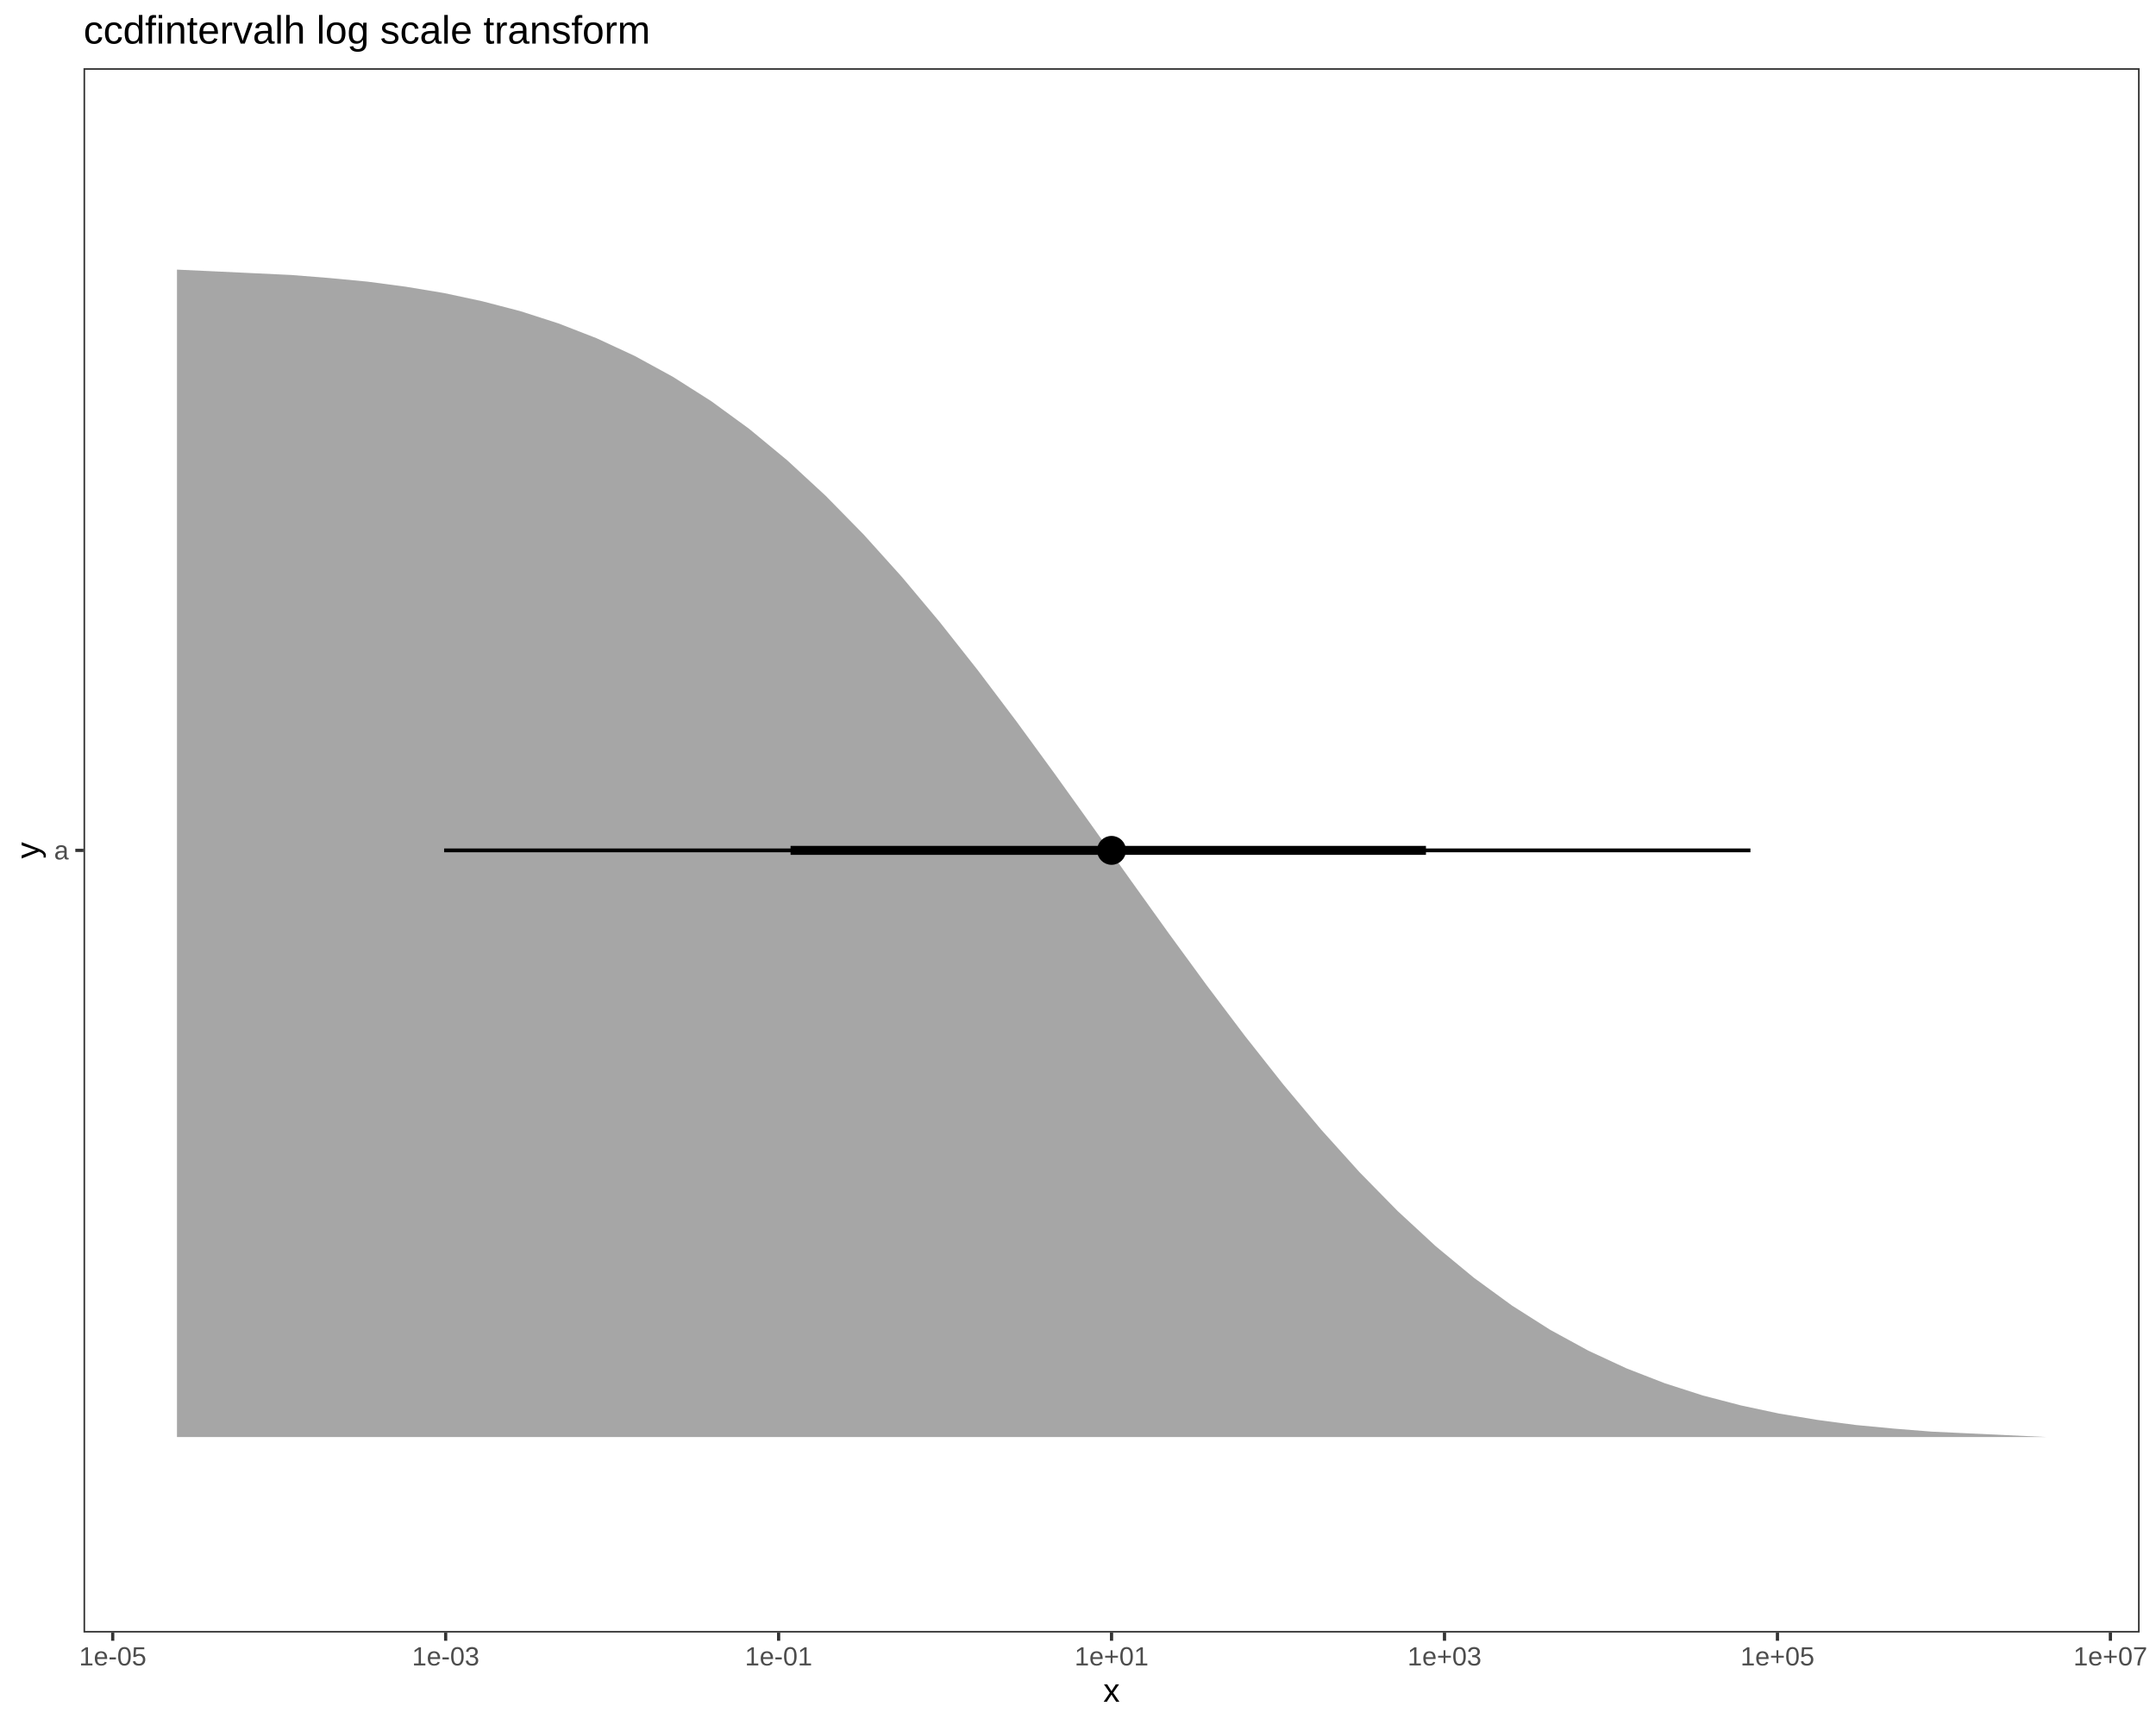
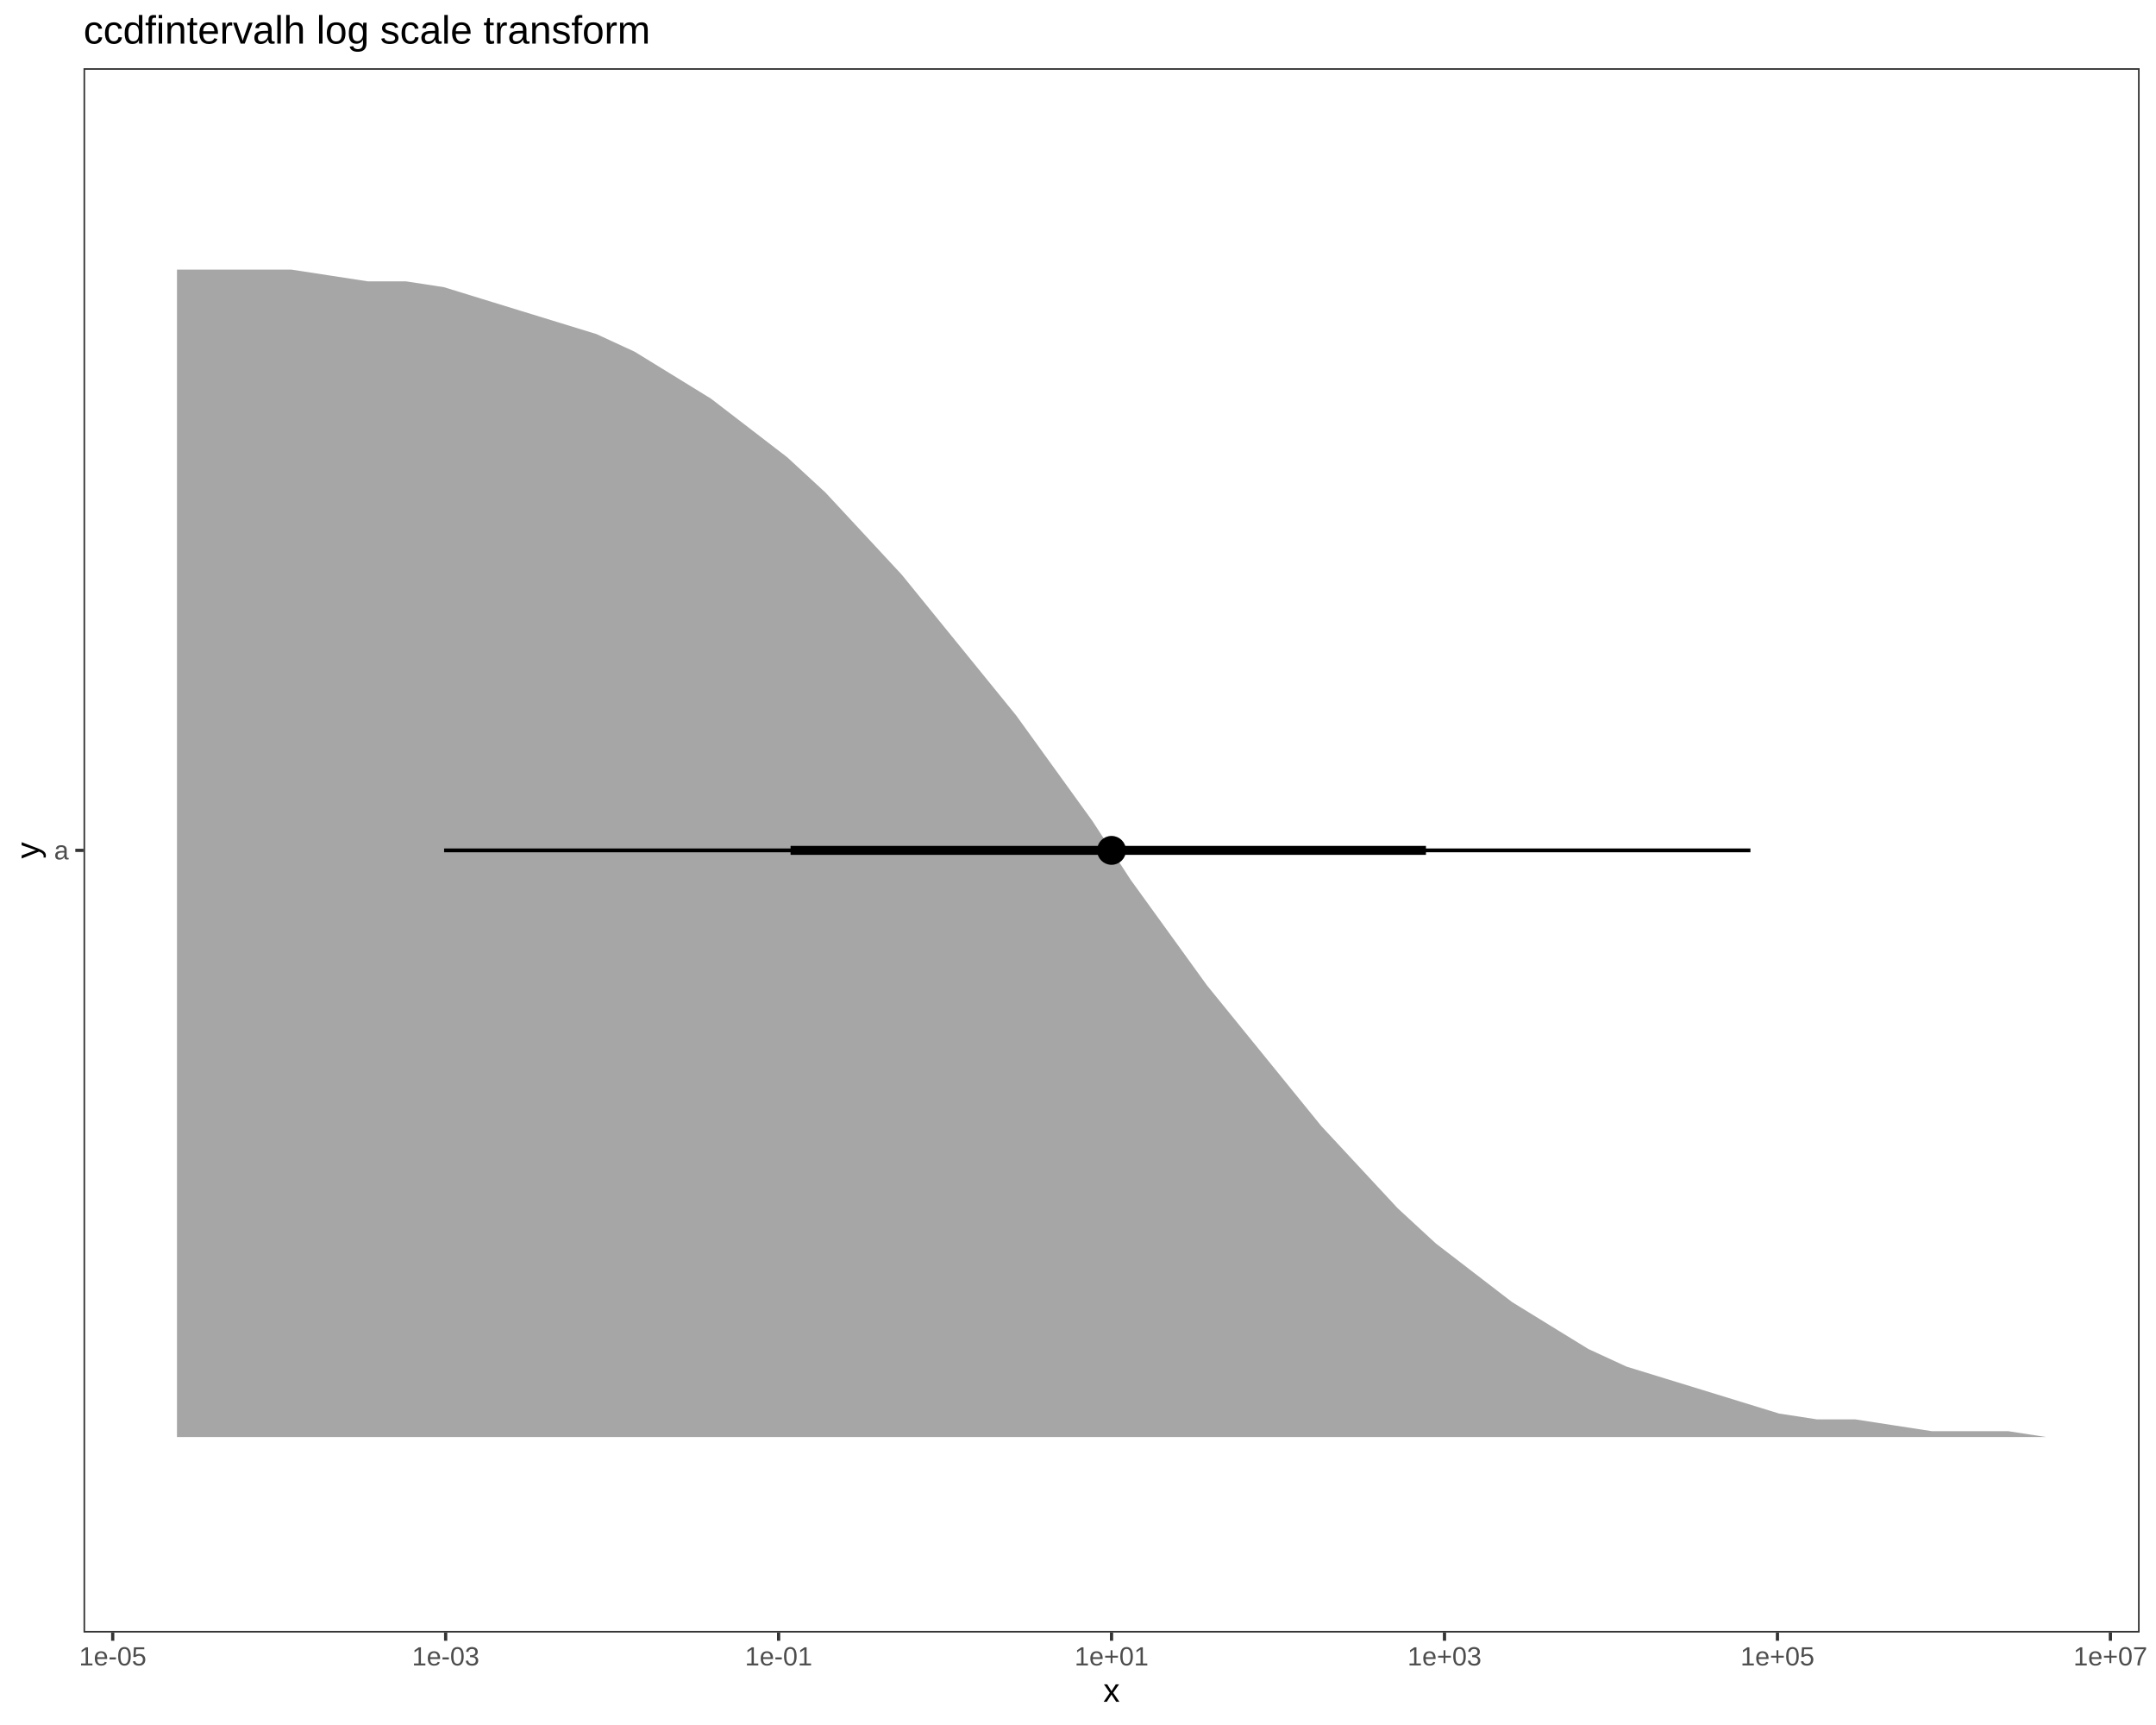
<svg xmlns="http://www.w3.org/2000/svg" viewBox="0 0 720.00 576.00">
  <defs>
    <style type="text/css">
    line, polyline, polygon, path, rect, circle {
      fill: none;
      stroke: #000000;
      stroke-linecap: round;
      stroke-linejoin: round;
      stroke-miterlimit: 10.00;
    }
  </style>
  </defs>
  <rect width="100%" height="100%" style="stroke: none; fill: #FFFFFF;" />
  <rect x="0.00" y="0.00" width="720.00" height="576.00" style="stroke-width: 1.07; stroke: #FFFFFF; fill: #FFFFFF;" />
  <defs>
    <clipPath id="cpMjcuODl8NzE0LjUyfDU0NS4xM3wyMi43Nw==">
      <rect x="27.89" y="22.77" width="686.64" height="522.36" />
    </clipPath>
  </defs>
  <rect x="27.89" y="22.77" width="686.64" height="522.36" style="stroke-width: 1.07; stroke: none; fill: #FFFFFF;" clip-path="url(#cpMjcuODl8NzE0LjUyfDU0NS4xM3wyMi43Nw==)" />
-   <polygon points="59.10,90.03 71.83,90.62 84.57,91.22 97.31,91.82 110.05,92.84 122.79,94.05 135.53,95.74 148.27,97.85 161.01,100.58 173.75,103.89 186.49,107.99 199.23,112.94 211.96,118.85 224.70,125.81 237.44,133.90 250.18,143.19 262.92,153.72 275.66,165.48 288.40,178.46 301.14,192.59 313.88,207.78 326.62,223.90 339.36,240.77 352.09,258.20 364.83,275.98 377.57,293.88 390.31,311.66 403.05,329.09 415.79,345.96 428.53,362.08 441.27,377.27 454.01,391.40 466.75,404.38 479.48,416.14 492.22,426.67 504.96,435.96 517.70,444.05 530.44,451.01 543.18,456.92 555.92,461.87 568.66,465.97 581.40,469.29 594.14,472.01 606.88,474.12 619.61,475.81 632.35,477.02 645.09,478.04 657.83,478.64 670.57,479.24 683.31,479.84 683.31,479.84 670.57,479.84 657.83,479.84 645.09,479.84 632.35,479.84 619.61,479.84 606.88,479.84 594.14,479.84 581.40,479.84 568.66,479.84 555.92,479.84 543.18,479.84 530.44,479.84 517.70,479.84 504.96,479.84 492.22,479.84 479.48,479.84 466.75,479.84 454.01,479.84 441.27,479.84 428.53,479.84 415.79,479.84 403.05,479.84 390.31,479.84 377.57,479.84 364.83,479.84 352.09,479.84 339.36,479.84 326.62,479.84 313.88,479.84 301.14,479.84 288.40,479.84 275.66,479.84 262.92,479.84 250.18,479.84 237.44,479.84 224.70,479.84 211.96,479.84 199.23,479.84 186.49,479.84 173.75,479.84 161.01,479.84 148.27,479.84 135.53,479.84 122.79,479.84 110.05,479.84 97.31,479.84 84.57,479.84 71.83,479.84 59.10,479.84 " style="stroke-width: 2.13; stroke: none; fill: #A6A6A6;" clip-path="url(#cpMjcuODl8NzE0LjUyfDU0NS4xM3wyMi43Nw==)" />
+   <polygon points="59.10,90.03 71.83,90.03 84.57,90.03 97.31,90.03 110.05,91.98 122.79,93.94 135.53,93.94 148.27,95.90 161.01,99.82 173.75,103.74 186.49,107.65 199.23,111.57 211.96,117.45 224.70,125.28 237.44,133.12 250.18,142.91 262.92,152.71 275.66,164.46 288.40,178.17 301.14,191.89 313.88,207.56 326.62,223.23 339.36,238.90 352.09,256.53 364.83,274.16 377.57,293.75 390.31,311.37 403.05,329.00 415.79,344.68 428.53,360.35 441.27,376.02 454.01,389.73 466.75,403.44 479.48,415.19 492.22,424.99 504.96,434.78 517.70,442.62 530.44,450.45 543.18,456.33 555.92,460.25 568.66,464.16 581.40,468.08 594.14,472.00 606.88,473.96 619.61,473.96 632.35,475.92 645.09,477.88 657.83,477.88 670.57,477.88 683.31,479.84 683.31,479.84 670.57,479.84 657.83,479.84 645.09,479.84 632.35,479.84 619.61,479.84 606.88,479.84 594.14,479.84 581.40,479.84 568.66,479.84 555.92,479.84 543.18,479.84 530.44,479.84 517.70,479.84 504.96,479.84 492.22,479.84 479.48,479.84 466.75,479.84 454.01,479.84 441.27,479.84 428.53,479.84 415.79,479.84 403.05,479.84 390.31,479.84 377.57,479.84 364.83,479.84 352.09,479.84 339.36,479.84 326.62,479.84 313.88,479.84 301.14,479.84 288.40,479.84 275.66,479.84 262.92,479.84 250.18,479.84 237.44,479.84 224.70,479.84 211.96,479.84 199.23,479.84 186.49,479.84 173.75,479.84 161.01,479.84 148.27,479.84 135.53,479.84 122.79,479.84 110.05,479.84 97.31,479.84 84.57,479.84 71.83,479.84 59.10,479.84 " style="stroke-width: 2.13; stroke: none; fill: #A6A6A6;" clip-path="url(#cpMjcuODl8NzE0LjUyfDU0NS4xM3wyMi43Nw==)" />
  <line x1="148.31" y1="283.95" x2="584.56" y2="283.95" style="stroke-width: 1.28; stroke-linecap: butt;" clip-path="url(#cpMjcuODl8NzE0LjUyfDU0NS4xM3wyMi43Nw==)" />
  <line x1="264.01" y1="283.95" x2="476.20" y2="283.95" style="stroke-width: 2.99; stroke-linecap: butt;" clip-path="url(#cpMjcuODl8NzE0LjUyfDU0NS4xM3wyMi43Nw==)" />
  <circle cx="371.20" cy="283.95" r="1.68pt" style="stroke-width: 1.06; fill: #000000;" clip-path="url(#cpMjcuODl8NzE0LjUyfDU0NS4xM3wyMi43Nw==)" />
  <circle cx="371.20" cy="283.95" r="3.22pt" style="stroke-width: 1.06; fill: #000000;" clip-path="url(#cpMjcuODl8NzE0LjUyfDU0NS4xM3wyMi43Nw==)" />
  <rect x="27.89" y="22.77" width="686.64" height="522.36" style="stroke-width: 1.07; stroke: #333333;" clip-path="url(#cpMjcuODl8NzE0LjUyfDU0NS4xM3wyMi43Nw==)" />
  <defs>
    <clipPath id="cpMC4wMHw3MjAuMDB8NTc2LjAwfDAuMDA=">
      <rect x="0.00" y="0.00" width="720.00" height="576.00" />
    </clipPath>
  </defs>
  <g clip-path="url(#cpMC4wMHw3MjAuMDB8NTc2LjAwfDAuMDA=)">
    <text x="18.06" y="286.97" style="font-size: 8.80px; fill: #4D4D4D; font-family: Liberation Sans;" textLength="4.89px" lengthAdjust="spacingAndGlyphs">a</text>
  </g>
  <polyline points="25.15,283.95 27.89,283.95 " style="stroke-width: 1.07; stroke: #333333; stroke-linecap: butt;" clip-path="url(#cpMC4wMHw3MjAuMDB8NTc2LjAwfDAuMDA=)" />
  <polyline points="37.64,547.87 37.64,545.13 " style="stroke-width: 1.07; stroke: #333333; stroke-linecap: butt;" clip-path="url(#cpMC4wMHw3MjAuMDB8NTc2LjAwfDAuMDA=)" />
  <polyline points="148.83,547.87 148.83,545.13 " style="stroke-width: 1.07; stroke: #333333; stroke-linecap: butt;" clip-path="url(#cpMC4wMHw3MjAuMDB8NTc2LjAwfDAuMDA=)" />
  <polyline points="260.02,547.87 260.02,545.13 " style="stroke-width: 1.07; stroke: #333333; stroke-linecap: butt;" clip-path="url(#cpMC4wMHw3MjAuMDB8NTc2LjAwfDAuMDA=)" />
  <polyline points="371.20,547.87 371.20,545.13 " style="stroke-width: 1.07; stroke: #333333; stroke-linecap: butt;" clip-path="url(#cpMC4wMHw3MjAuMDB8NTc2LjAwfDAuMDA=)" />
  <polyline points="482.39,547.87 482.39,545.13 " style="stroke-width: 1.07; stroke: #333333; stroke-linecap: butt;" clip-path="url(#cpMC4wMHw3MjAuMDB8NTc2LjAwfDAuMDA=)" />
  <polyline points="593.58,547.87 593.58,545.13 " style="stroke-width: 1.07; stroke: #333333; stroke-linecap: butt;" clip-path="url(#cpMC4wMHw3MjAuMDB8NTc2LjAwfDAuMDA=)" />
  <polyline points="704.77,547.87 704.77,545.13 " style="stroke-width: 1.07; stroke: #333333; stroke-linecap: butt;" clip-path="url(#cpMC4wMHw3MjAuMDB8NTc2LjAwfDAuMDA=)" />
  <g clip-path="url(#cpMC4wMHw3MjAuMDB8NTc2LjAwfDAuMDA=)">
    <text x="26.40" y="556.11" style="font-size: 8.80px; fill: #4D4D4D; font-family: Liberation Sans;" textLength="22.48px" lengthAdjust="spacingAndGlyphs">1e-05</text>
  </g>
  <g clip-path="url(#cpMC4wMHw3MjAuMDB8NTc2LjAwfDAuMDA=)">
    <text x="137.59" y="556.11" style="font-size: 8.80px; fill: #4D4D4D; font-family: Liberation Sans;" textLength="22.48px" lengthAdjust="spacingAndGlyphs">1e-03</text>
  </g>
  <g clip-path="url(#cpMC4wMHw3MjAuMDB8NTc2LjAwfDAuMDA=)">
    <text x="248.77" y="556.11" style="font-size: 8.80px; fill: #4D4D4D; font-family: Liberation Sans;" textLength="22.48px" lengthAdjust="spacingAndGlyphs">1e-01</text>
  </g>
  <g clip-path="url(#cpMC4wMHw3MjAuMDB8NTc2LjAwfDAuMDA=)">
    <text x="358.85" y="556.11" style="font-size: 8.80px; fill: #4D4D4D; font-family: Liberation Sans;" textLength="24.70px" lengthAdjust="spacingAndGlyphs">1e+01</text>
  </g>
  <g clip-path="url(#cpMC4wMHw3MjAuMDB8NTc2LjAwfDAuMDA=)">
    <text x="470.04" y="556.11" style="font-size: 8.80px; fill: #4D4D4D; font-family: Liberation Sans;" textLength="24.70px" lengthAdjust="spacingAndGlyphs">1e+03</text>
  </g>
  <g clip-path="url(#cpMC4wMHw3MjAuMDB8NTc2LjAwfDAuMDA=)">
    <text x="581.23" y="556.11" style="font-size: 8.80px; fill: #4D4D4D; font-family: Liberation Sans;" textLength="24.70px" lengthAdjust="spacingAndGlyphs">1e+05</text>
  </g>
  <g clip-path="url(#cpMC4wMHw3MjAuMDB8NTc2LjAwfDAuMDA=)">
    <text x="692.41" y="556.11" style="font-size: 8.80px; fill: #4D4D4D; font-family: Liberation Sans;" textLength="24.70px" lengthAdjust="spacingAndGlyphs">1e+07</text>
  </g>
  <g clip-path="url(#cpMC4wMHw3MjAuMDB8NTc2LjAwfDAuMDA=)">
    <text x="368.45" y="568.24" style="font-size: 11.00px; font-family: Liberation Sans;" textLength="5.50px" lengthAdjust="spacingAndGlyphs">x</text>
  </g>
  <g clip-path="url(#cpMC4wMHw3MjAuMDB8NTc2LjAwfDAuMDA=)">
    <text transform="translate(13.04,286.70) rotate(-90)" style="font-size: 11.00px; font-family: Liberation Sans;" textLength="5.50px" lengthAdjust="spacingAndGlyphs">y</text>
  </g>
  <g clip-path="url(#cpMC4wMHw3MjAuMDB8NTc2LjAwfDAuMDA=)">
    <text x="27.89" y="14.56" style="font-size: 13.20px; font-family: Liberation Sans;" textLength="189.00px" lengthAdjust="spacingAndGlyphs">ccdfintervalh log scale transform</text>
  </g>
</svg>
